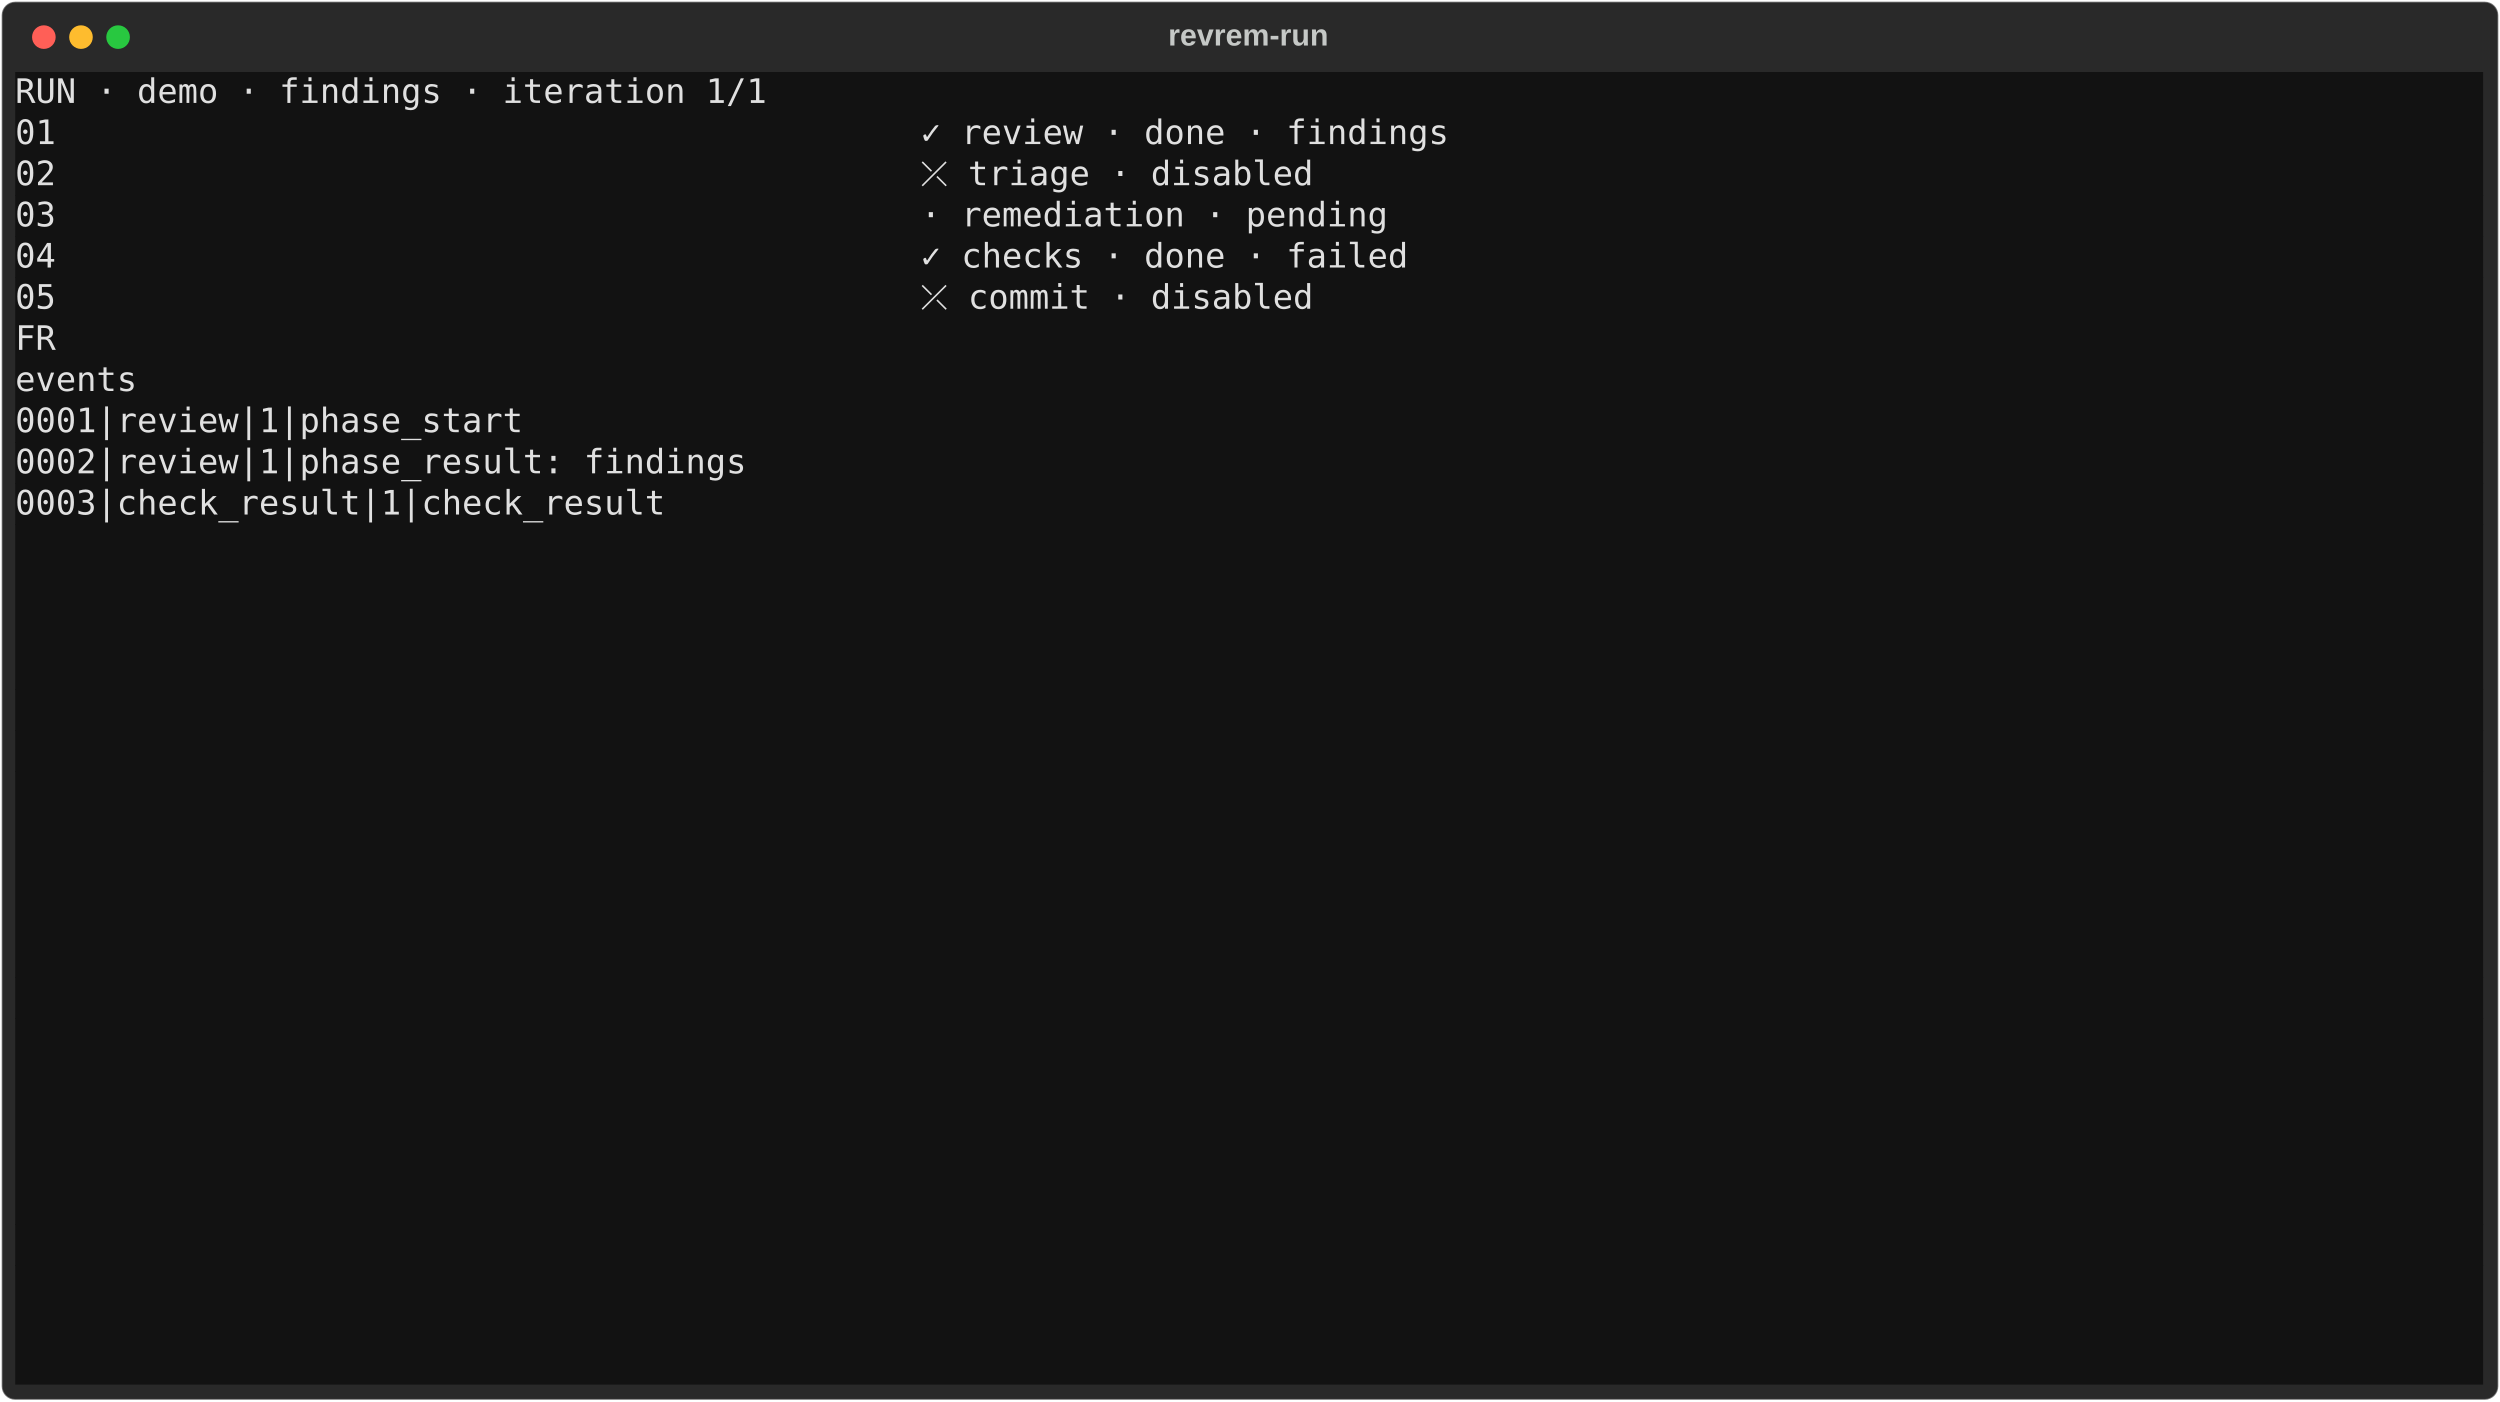
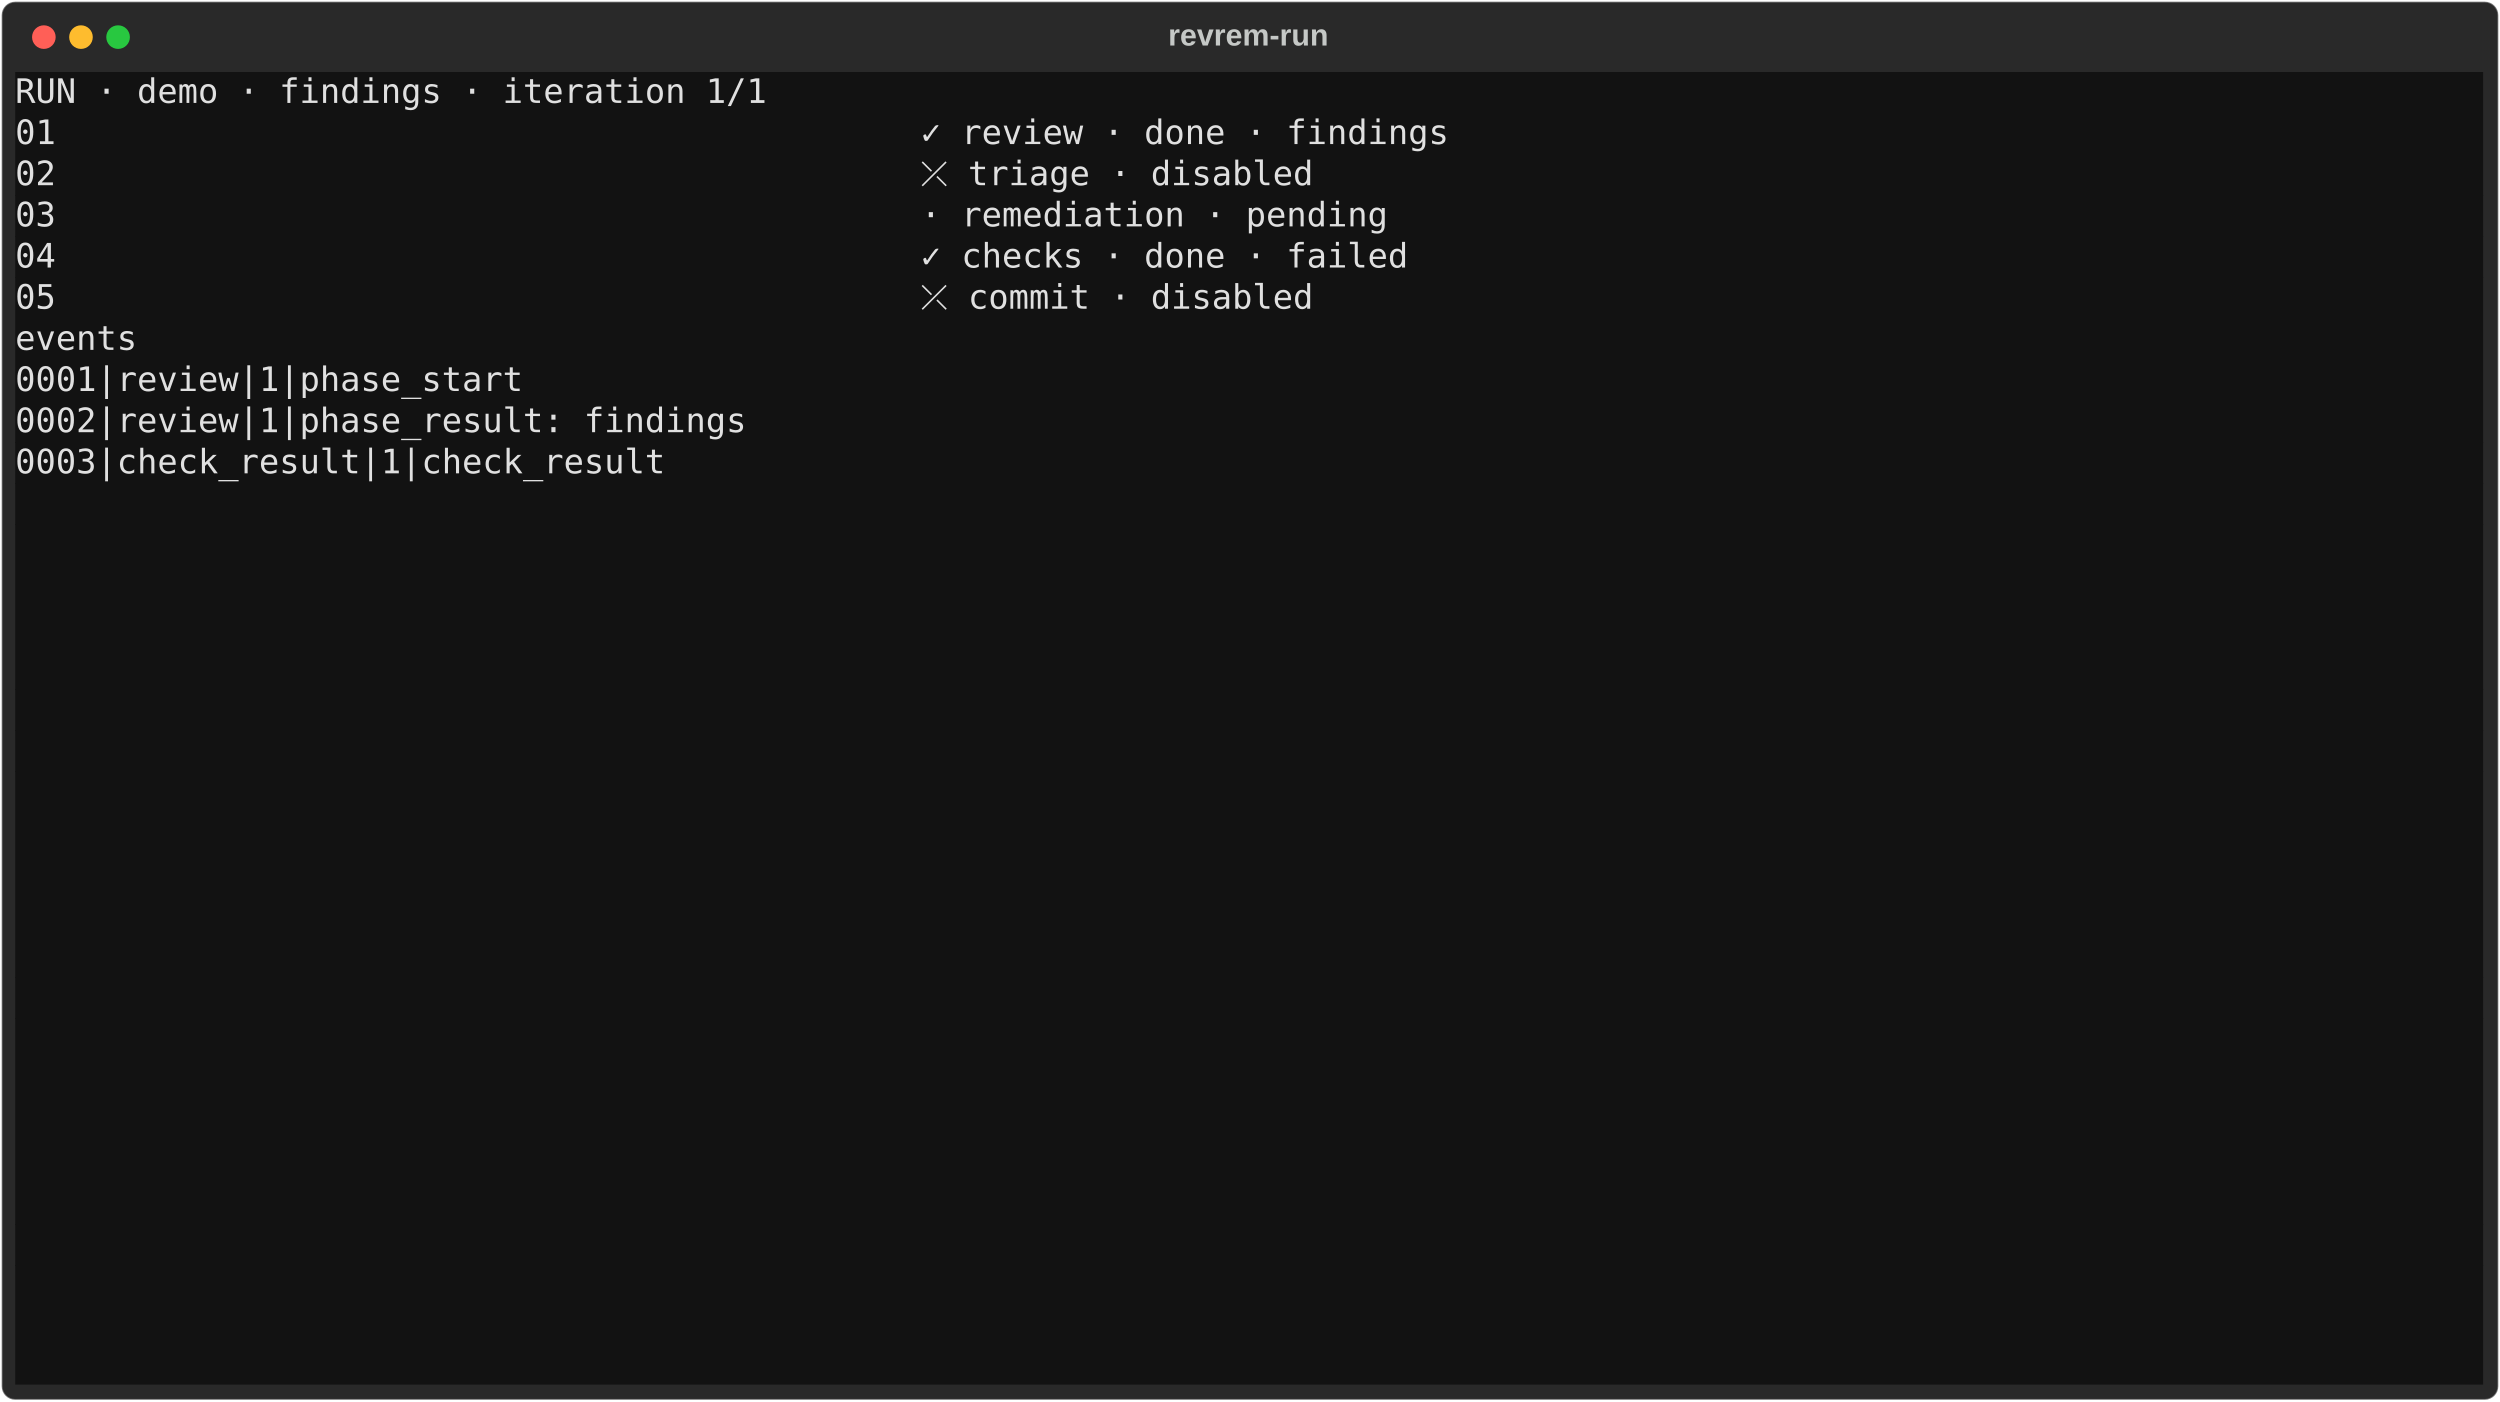
<svg xmlns="http://www.w3.org/2000/svg" class="rich-terminal" viewBox="0 0 1482 830.8">
  <style>

    @font-face {
        font-family: "Fira Code";
        src: local("FiraCode-Regular"),
                url("https://cdnjs.cloudflare.com/ajax/libs/firacode/6.2.0/woff2/FiraCode-Regular.woff2") format("woff2"),
                url("https://cdnjs.cloudflare.com/ajax/libs/firacode/6.2.0/woff/FiraCode-Regular.woff") format("woff");
        font-style: normal;
        font-weight: 400;
    }
    @font-face {
        font-family: "Fira Code";
        src: local("FiraCode-Bold"),
                url("https://cdnjs.cloudflare.com/ajax/libs/firacode/6.2.0/woff2/FiraCode-Bold.woff2") format("woff2"),
                url("https://cdnjs.cloudflare.com/ajax/libs/firacode/6.2.0/woff/FiraCode-Bold.woff") format("woff");
        font-style: bold;
        font-weight: 700;
    }

    .terminal-ID-matrix {
        font-family: Fira Code, monospace;
        font-size: 20px;
        line-height: 24.4px;
        font-variant-east-asian: full-width;
    }

    .terminal-ID-title {
        font-size: 18px;
        font-weight: bold;
        font-family: arial;
    }

    .terminal-ID-r1 { fill: #e0e0e0 }
.terminal-ID-r2 { fill: #c5c8c6 }
    </style>
  <defs>
    <clipPath id="terminal-ID-clip-terminal">
      <rect x="0" y="0" width="1463.0" height="779.8" />
    </clipPath>
    <clipPath id="terminal-ID-line-0">
      <rect x="0" y="1.5" width="1464" height="24.65" />
    </clipPath>
    <clipPath id="terminal-ID-line-1">
      <rect x="0" y="25.9" width="1464" height="24.65" />
    </clipPath>
    <clipPath id="terminal-ID-line-2">
      <rect x="0" y="50.3" width="1464" height="24.65" />
    </clipPath>
    <clipPath id="terminal-ID-line-3">
      <rect x="0" y="74.7" width="1464" height="24.65" />
    </clipPath>
    <clipPath id="terminal-ID-line-4">
      <rect x="0" y="99.1" width="1464" height="24.65" />
    </clipPath>
    <clipPath id="terminal-ID-line-5">
      <rect x="0" y="123.5" width="1464" height="24.65" />
    </clipPath>
    <clipPath id="terminal-ID-line-6">
      <rect x="0" y="147.9" width="1464" height="24.65" />
    </clipPath>
    <clipPath id="terminal-ID-line-7">
      <rect x="0" y="172.3" width="1464" height="24.65" />
    </clipPath>
    <clipPath id="terminal-ID-line-8">
      <rect x="0" y="196.7" width="1464" height="24.65" />
    </clipPath>
    <clipPath id="terminal-ID-line-9">
      <rect x="0" y="221.1" width="1464" height="24.65" />
    </clipPath>
    <clipPath id="terminal-ID-line-10">
      <rect x="0" y="245.5" width="1464" height="24.65" />
    </clipPath>
    <clipPath id="terminal-ID-line-11">
      <rect x="0" y="269.9" width="1464" height="24.65" />
    </clipPath>
    <clipPath id="terminal-ID-line-12">
      <rect x="0" y="294.3" width="1464" height="24.65" />
    </clipPath>
    <clipPath id="terminal-ID-line-13">
      <rect x="0" y="318.7" width="1464" height="24.65" />
    </clipPath>
    <clipPath id="terminal-ID-line-14">
      <rect x="0" y="343.1" width="1464" height="24.65" />
    </clipPath>
    <clipPath id="terminal-ID-line-15">
      <rect x="0" y="367.5" width="1464" height="24.65" />
    </clipPath>
    <clipPath id="terminal-ID-line-16">
      <rect x="0" y="391.9" width="1464" height="24.65" />
    </clipPath>
    <clipPath id="terminal-ID-line-17">
      <rect x="0" y="416.3" width="1464" height="24.65" />
    </clipPath>
    <clipPath id="terminal-ID-line-18">
      <rect x="0" y="440.7" width="1464" height="24.65" />
    </clipPath>
    <clipPath id="terminal-ID-line-19">
      <rect x="0" y="465.1" width="1464" height="24.65" />
    </clipPath>
    <clipPath id="terminal-ID-line-20">
      <rect x="0" y="489.5" width="1464" height="24.65" />
    </clipPath>
    <clipPath id="terminal-ID-line-21">
      <rect x="0" y="513.9" width="1464" height="24.65" />
    </clipPath>
    <clipPath id="terminal-ID-line-22">
      <rect x="0" y="538.3" width="1464" height="24.65" />
    </clipPath>
    <clipPath id="terminal-ID-line-23">
      <rect x="0" y="562.7" width="1464" height="24.65" />
    </clipPath>
    <clipPath id="terminal-ID-line-24">
      <rect x="0" y="587.1" width="1464" height="24.65" />
    </clipPath>
    <clipPath id="terminal-ID-line-25">
      <rect x="0" y="611.5" width="1464" height="24.65" />
    </clipPath>
    <clipPath id="terminal-ID-line-26">
      <rect x="0" y="635.9" width="1464" height="24.65" />
    </clipPath>
    <clipPath id="terminal-ID-line-27">
      <rect x="0" y="660.3" width="1464" height="24.65" />
    </clipPath>
    <clipPath id="terminal-ID-line-28">
      <rect x="0" y="684.7" width="1464" height="24.65" />
    </clipPath>
    <clipPath id="terminal-ID-line-29">
      <rect x="0" y="709.1" width="1464" height="24.65" />
    </clipPath>
    <clipPath id="terminal-ID-line-30">
      <rect x="0" y="733.5" width="1464" height="24.65" />
    </clipPath>
  </defs>
  <rect fill="#292929" stroke="rgba(255,255,255,0.35)" stroke-width="1" x="1" y="1" width="1480" height="828.8" rx="8" />
  <text class="terminal-ID-title" fill="#c5c8c6" text-anchor="middle" x="740" y="27">revrem-run</text>
  <g transform="translate(26,22)">
    <circle cx="0" cy="0" r="7" fill="#ff5f57" />
    <circle cx="22" cy="0" r="7" fill="#febc2e" />
    <circle cx="44" cy="0" r="7" fill="#28c840" />
  </g>
  <g transform="translate(9, 41)" clip-path="url(#terminal-ID-clip-terminal)">
    <rect fill="#121212" x="0" y="1.5" width="451.4" height="24.65" shape-rendering="crispEdges" />
    <rect fill="#121212" x="451.4" y="1.5" width="1012.6" height="24.65" shape-rendering="crispEdges" />
    <rect fill="#121212" x="0" y="25.9" width="24.4" height="24.65" shape-rendering="crispEdges" />
    <rect fill="#121212" x="24.4" y="25.9" width="512.4" height="24.65" shape-rendering="crispEdges" />
    <rect fill="#121212" x="536.8" y="25.9" width="317.2" height="24.65" shape-rendering="crispEdges" />
    <rect fill="#121212" x="854" y="25.9" width="610" height="24.65" shape-rendering="crispEdges" />
    <rect fill="#121212" x="0" y="50.3" width="24.4" height="24.65" shape-rendering="crispEdges" />
    <rect fill="#121212" x="24.4" y="50.3" width="512.4" height="24.65" shape-rendering="crispEdges" />
    <rect fill="#121212" x="536.8" y="50.3" width="231.8" height="24.65" shape-rendering="crispEdges" />
    <rect fill="#121212" x="768.6" y="50.3" width="695.4" height="24.65" shape-rendering="crispEdges" />
    <rect fill="#121212" x="0" y="74.7" width="24.4" height="24.65" shape-rendering="crispEdges" />
    <rect fill="#121212" x="24.4" y="74.7" width="512.4" height="24.65" shape-rendering="crispEdges" />
    <rect fill="#121212" x="536.8" y="74.7" width="280.6" height="24.65" shape-rendering="crispEdges" />
    <rect fill="#121212" x="817.4" y="74.7" width="646.6" height="24.65" shape-rendering="crispEdges" />
    <rect fill="#121212" x="0" y="99.1" width="24.4" height="24.65" shape-rendering="crispEdges" />
    <rect fill="#121212" x="24.4" y="99.1" width="512.4" height="24.65" shape-rendering="crispEdges" />
    <rect fill="#121212" x="536.8" y="99.1" width="292.8" height="24.65" shape-rendering="crispEdges" />
    <rect fill="#121212" x="829.6" y="99.1" width="634.4" height="24.65" shape-rendering="crispEdges" />
    <rect fill="#121212" x="0" y="123.5" width="24.4" height="24.65" shape-rendering="crispEdges" />
    <rect fill="#121212" x="24.4" y="123.5" width="512.4" height="24.65" shape-rendering="crispEdges" />
    <rect fill="#121212" x="536.8" y="123.5" width="231.8" height="24.65" shape-rendering="crispEdges" />
    <rect fill="#121212" x="768.6" y="123.5" width="695.4" height="24.65" shape-rendering="crispEdges" />
-     <rect fill="#121212" x="0" y="147.9" width="24.4" height="24.65" shape-rendering="crispEdges" />
-     <rect fill="#121212" x="24.4" y="147.9" width="1439.6" height="24.65" shape-rendering="crispEdges" />
-     <rect fill="#121212" x="0" y="172.3" width="73.2" height="24.65" shape-rendering="crispEdges" />
-     <rect fill="#121212" x="73.2" y="172.3" width="1390.8" height="24.65" shape-rendering="crispEdges" />
-     <rect fill="#121212" x="0" y="196.7" width="305" height="24.65" shape-rendering="crispEdges" />
-     <rect fill="#121212" x="305" y="196.7" width="1159" height="24.65" shape-rendering="crispEdges" />
-     <rect fill="#121212" x="0" y="221.1" width="439.2" height="24.65" shape-rendering="crispEdges" />
-     <rect fill="#121212" x="439.2" y="221.1" width="1024.8" height="24.65" shape-rendering="crispEdges" />
-     <rect fill="#121212" x="0" y="245.5" width="390.4" height="24.65" shape-rendering="crispEdges" />
-     <rect fill="#121212" x="390.4" y="245.5" width="1073.6" height="24.65" shape-rendering="crispEdges" />
+     <rect fill="#121212" x="0" y="147.9" width="73.2" height="24.65" shape-rendering="crispEdges" />
+     <rect fill="#121212" x="73.2" y="147.9" width="1390.8" height="24.65" shape-rendering="crispEdges" />
+     <rect fill="#121212" x="0" y="172.3" width="305" height="24.65" shape-rendering="crispEdges" />
+     <rect fill="#121212" x="305" y="172.3" width="1159" height="24.65" shape-rendering="crispEdges" />
+     <rect fill="#121212" x="0" y="196.7" width="439.2" height="24.65" shape-rendering="crispEdges" />
+     <rect fill="#121212" x="439.2" y="196.7" width="1024.8" height="24.65" shape-rendering="crispEdges" />
+     <rect fill="#121212" x="0" y="221.1" width="390.4" height="24.65" shape-rendering="crispEdges" />
+     <rect fill="#121212" x="390.4" y="221.1" width="1073.6" height="24.65" shape-rendering="crispEdges" />
+     <rect fill="#121212" x="0" y="245.5" width="1464" height="24.65" shape-rendering="crispEdges" />
    <rect fill="#121212" x="0" y="269.9" width="1464" height="24.65" shape-rendering="crispEdges" />
    <rect fill="#121212" x="0" y="294.3" width="1464" height="24.65" shape-rendering="crispEdges" />
    <rect fill="#121212" x="0" y="318.7" width="1464" height="24.65" shape-rendering="crispEdges" />
    <rect fill="#121212" x="0" y="343.1" width="1464" height="24.65" shape-rendering="crispEdges" />
    <rect fill="#121212" x="0" y="367.5" width="1464" height="24.65" shape-rendering="crispEdges" />
    <rect fill="#121212" x="0" y="391.9" width="1464" height="24.65" shape-rendering="crispEdges" />
    <rect fill="#121212" x="0" y="416.3" width="1464" height="24.65" shape-rendering="crispEdges" />
    <rect fill="#121212" x="0" y="440.7" width="1464" height="24.65" shape-rendering="crispEdges" />
    <rect fill="#121212" x="0" y="465.1" width="1464" height="24.65" shape-rendering="crispEdges" />
    <rect fill="#121212" x="0" y="489.5" width="1464" height="24.65" shape-rendering="crispEdges" />
    <rect fill="#121212" x="0" y="513.9" width="1464" height="24.65" shape-rendering="crispEdges" />
    <rect fill="#121212" x="0" y="538.3" width="1464" height="24.65" shape-rendering="crispEdges" />
    <rect fill="#121212" x="0" y="562.7" width="1464" height="24.65" shape-rendering="crispEdges" />
    <rect fill="#121212" x="0" y="587.1" width="1464" height="24.65" shape-rendering="crispEdges" />
    <rect fill="#121212" x="0" y="611.5" width="1464" height="24.65" shape-rendering="crispEdges" />
    <rect fill="#121212" x="0" y="635.9" width="1464" height="24.65" shape-rendering="crispEdges" />
    <rect fill="#121212" x="0" y="660.3" width="1464" height="24.65" shape-rendering="crispEdges" />
    <rect fill="#121212" x="0" y="684.7" width="1464" height="24.65" shape-rendering="crispEdges" />
    <rect fill="#121212" x="0" y="709.1" width="1464" height="24.65" shape-rendering="crispEdges" />
    <rect fill="#121212" x="0" y="733.5" width="1464" height="24.65" shape-rendering="crispEdges" />
    <rect fill="#121212" x="0" y="757.9" width="1464" height="24.65" shape-rendering="crispEdges" />
    <g class="terminal-ID-matrix">
      <text class="terminal-ID-r1" x="0" y="20" textLength="451.4" clip-path="url(#terminal-ID-line-0)">RUN · demo · findings · iteration 1/1</text>
      <text class="terminal-ID-r2" x="1464" y="20" textLength="12.2" clip-path="url(#terminal-ID-line-0)">
</text>
      <text class="terminal-ID-r1" x="0" y="44.4" textLength="24.4" clip-path="url(#terminal-ID-line-1)">01</text>
      <text class="terminal-ID-r1" x="536.8" y="44.4" textLength="317.2" clip-path="url(#terminal-ID-line-1)">✓ review · done · findings</text>
      <text class="terminal-ID-r2" x="1464" y="44.4" textLength="12.2" clip-path="url(#terminal-ID-line-1)">
</text>
      <text class="terminal-ID-r1" x="0" y="68.8" textLength="24.4" clip-path="url(#terminal-ID-line-2)">02</text>
      <text class="terminal-ID-r1" x="536.8" y="68.8" textLength="231.8" clip-path="url(#terminal-ID-line-2)">⤫ triage · disabled</text>
      <text class="terminal-ID-r2" x="1464" y="68.8" textLength="12.2" clip-path="url(#terminal-ID-line-2)">
</text>
      <text class="terminal-ID-r1" x="0" y="93.2" textLength="24.4" clip-path="url(#terminal-ID-line-3)">03</text>
      <text class="terminal-ID-r1" x="536.8" y="93.2" textLength="280.6" clip-path="url(#terminal-ID-line-3)">· remediation · pending</text>
      <text class="terminal-ID-r2" x="1464" y="93.2" textLength="12.2" clip-path="url(#terminal-ID-line-3)">
</text>
      <text class="terminal-ID-r1" x="0" y="117.6" textLength="24.4" clip-path="url(#terminal-ID-line-4)">04</text>
      <text class="terminal-ID-r1" x="536.8" y="117.6" textLength="292.8" clip-path="url(#terminal-ID-line-4)">✓ checks · done · failed</text>
      <text class="terminal-ID-r2" x="1464" y="117.6" textLength="12.2" clip-path="url(#terminal-ID-line-4)">
</text>
      <text class="terminal-ID-r1" x="0" y="142" textLength="24.4" clip-path="url(#terminal-ID-line-5)">05</text>
      <text class="terminal-ID-r1" x="536.8" y="142" textLength="231.8" clip-path="url(#terminal-ID-line-5)">⤫ commit · disabled</text>
      <text class="terminal-ID-r2" x="1464" y="142" textLength="12.2" clip-path="url(#terminal-ID-line-5)">
</text>
-       <text class="terminal-ID-r1" x="0" y="166.4" textLength="24.4" clip-path="url(#terminal-ID-line-6)">FR</text>
+       <text class="terminal-ID-r1" x="0" y="166.4" textLength="73.2" clip-path="url(#terminal-ID-line-6)">events</text>
      <text class="terminal-ID-r2" x="1464" y="166.4" textLength="12.2" clip-path="url(#terminal-ID-line-6)">
</text>
-       <text class="terminal-ID-r1" x="0" y="190.8" textLength="73.2" clip-path="url(#terminal-ID-line-7)">events</text>
+       <text class="terminal-ID-r1" x="0" y="190.8" textLength="305" clip-path="url(#terminal-ID-line-7)">0001|review|1|phase_start</text>
      <text class="terminal-ID-r2" x="1464" y="190.8" textLength="12.2" clip-path="url(#terminal-ID-line-7)">
</text>
-       <text class="terminal-ID-r1" x="0" y="215.2" textLength="305" clip-path="url(#terminal-ID-line-8)">0001|review|1|phase_start</text>
+       <text class="terminal-ID-r1" x="0" y="215.2" textLength="439.2" clip-path="url(#terminal-ID-line-8)">0002|review|1|phase_result: findings</text>
      <text class="terminal-ID-r2" x="1464" y="215.2" textLength="12.2" clip-path="url(#terminal-ID-line-8)">
</text>
-       <text class="terminal-ID-r1" x="0" y="239.6" textLength="439.2" clip-path="url(#terminal-ID-line-9)">0002|review|1|phase_result: findings</text>
+       <text class="terminal-ID-r1" x="0" y="239.6" textLength="390.4" clip-path="url(#terminal-ID-line-9)">0003|check_result|1|check_result</text>
      <text class="terminal-ID-r2" x="1464" y="239.6" textLength="12.2" clip-path="url(#terminal-ID-line-9)">
</text>
-       <text class="terminal-ID-r1" x="0" y="264" textLength="390.4" clip-path="url(#terminal-ID-line-10)">0003|check_result|1|check_result</text>
      <text class="terminal-ID-r2" x="1464" y="264" textLength="12.2" clip-path="url(#terminal-ID-line-10)">
</text>
      <text class="terminal-ID-r2" x="1464" y="288.4" textLength="12.2" clip-path="url(#terminal-ID-line-11)">
</text>
      <text class="terminal-ID-r2" x="1464" y="312.8" textLength="12.2" clip-path="url(#terminal-ID-line-12)">
</text>
      <text class="terminal-ID-r2" x="1464" y="337.2" textLength="12.2" clip-path="url(#terminal-ID-line-13)">
</text>
      <text class="terminal-ID-r2" x="1464" y="361.6" textLength="12.2" clip-path="url(#terminal-ID-line-14)">
</text>
      <text class="terminal-ID-r2" x="1464" y="386" textLength="12.2" clip-path="url(#terminal-ID-line-15)">
</text>
      <text class="terminal-ID-r2" x="1464" y="410.4" textLength="12.2" clip-path="url(#terminal-ID-line-16)">
</text>
      <text class="terminal-ID-r2" x="1464" y="434.8" textLength="12.2" clip-path="url(#terminal-ID-line-17)">
</text>
      <text class="terminal-ID-r2" x="1464" y="459.2" textLength="12.2" clip-path="url(#terminal-ID-line-18)">
</text>
      <text class="terminal-ID-r2" x="1464" y="483.6" textLength="12.2" clip-path="url(#terminal-ID-line-19)">
</text>
      <text class="terminal-ID-r2" x="1464" y="508" textLength="12.2" clip-path="url(#terminal-ID-line-20)">
</text>
      <text class="terminal-ID-r2" x="1464" y="532.4" textLength="12.2" clip-path="url(#terminal-ID-line-21)">
</text>
      <text class="terminal-ID-r2" x="1464" y="556.8" textLength="12.2" clip-path="url(#terminal-ID-line-22)">
</text>
      <text class="terminal-ID-r2" x="1464" y="581.2" textLength="12.2" clip-path="url(#terminal-ID-line-23)">
</text>
      <text class="terminal-ID-r2" x="1464" y="605.6" textLength="12.2" clip-path="url(#terminal-ID-line-24)">
</text>
      <text class="terminal-ID-r2" x="1464" y="630" textLength="12.2" clip-path="url(#terminal-ID-line-25)">
</text>
      <text class="terminal-ID-r2" x="1464" y="654.4" textLength="12.2" clip-path="url(#terminal-ID-line-26)">
</text>
      <text class="terminal-ID-r2" x="1464" y="678.8" textLength="12.2" clip-path="url(#terminal-ID-line-27)">
</text>
      <text class="terminal-ID-r2" x="1464" y="703.2" textLength="12.2" clip-path="url(#terminal-ID-line-28)">
</text>
      <text class="terminal-ID-r2" x="1464" y="727.6" textLength="12.2" clip-path="url(#terminal-ID-line-29)">
</text>
      <text class="terminal-ID-r2" x="1464" y="752" textLength="12.2" clip-path="url(#terminal-ID-line-30)">
</text>
    </g>
  </g>
</svg>
